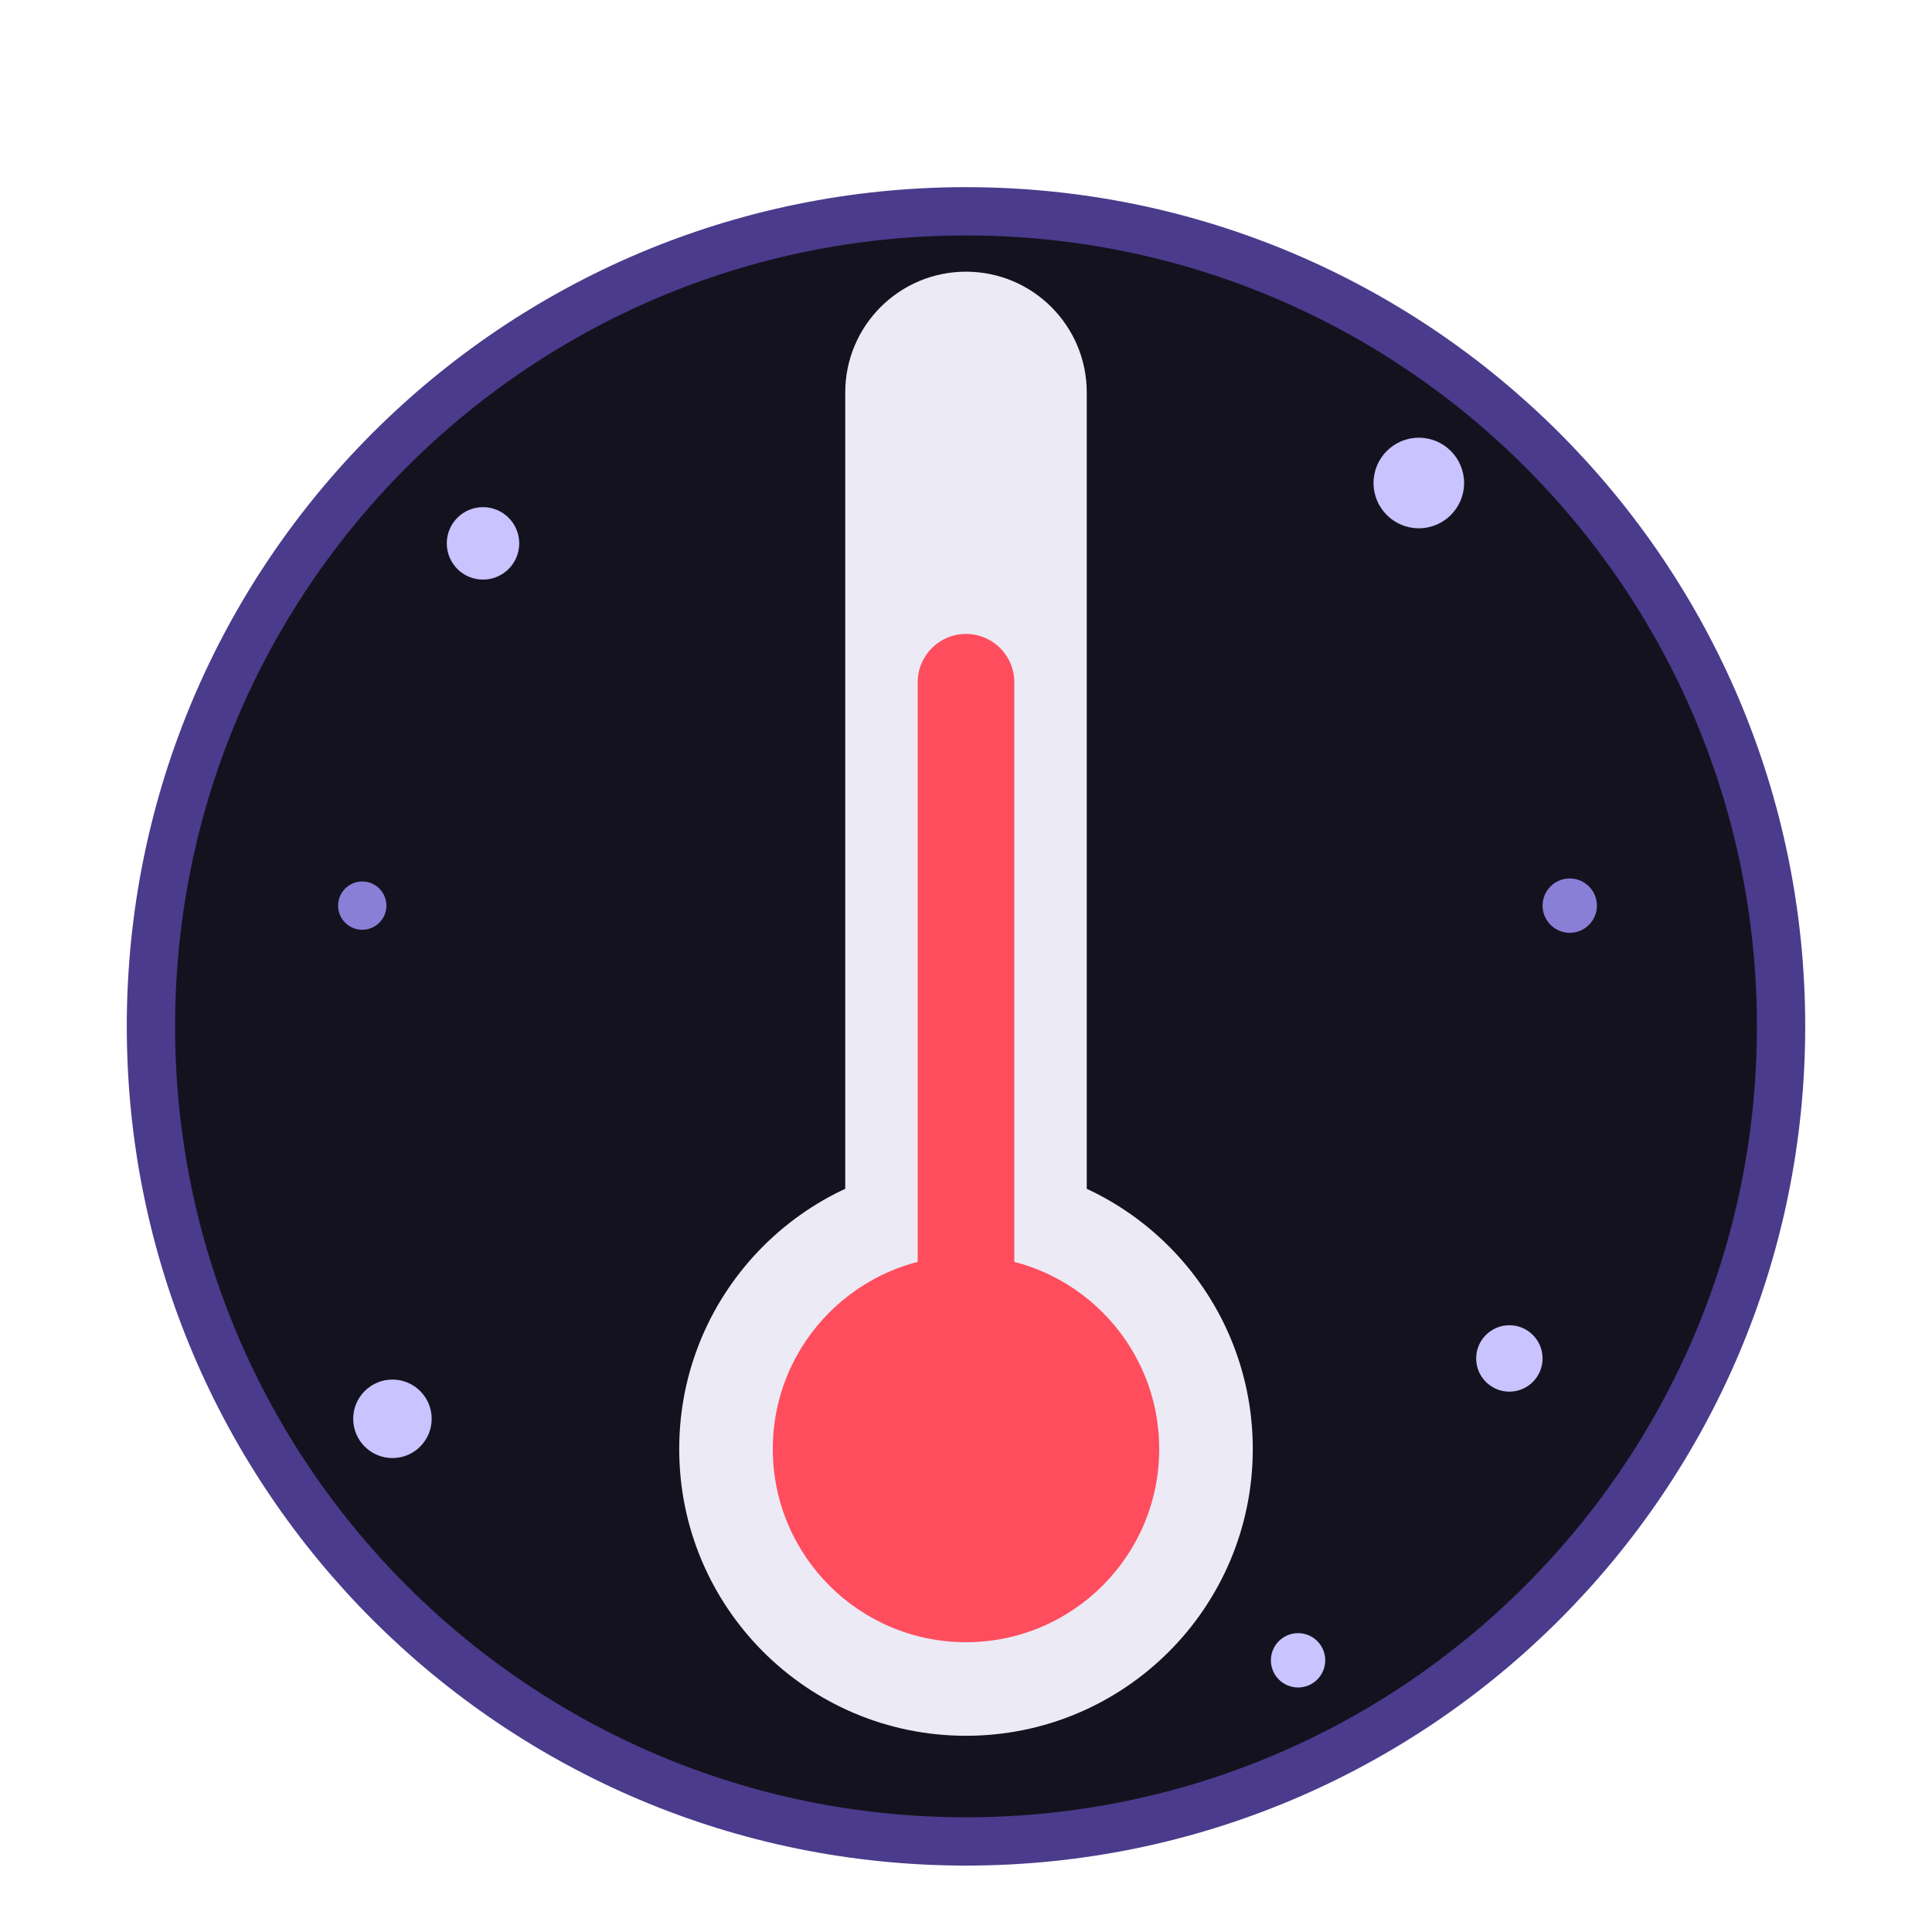
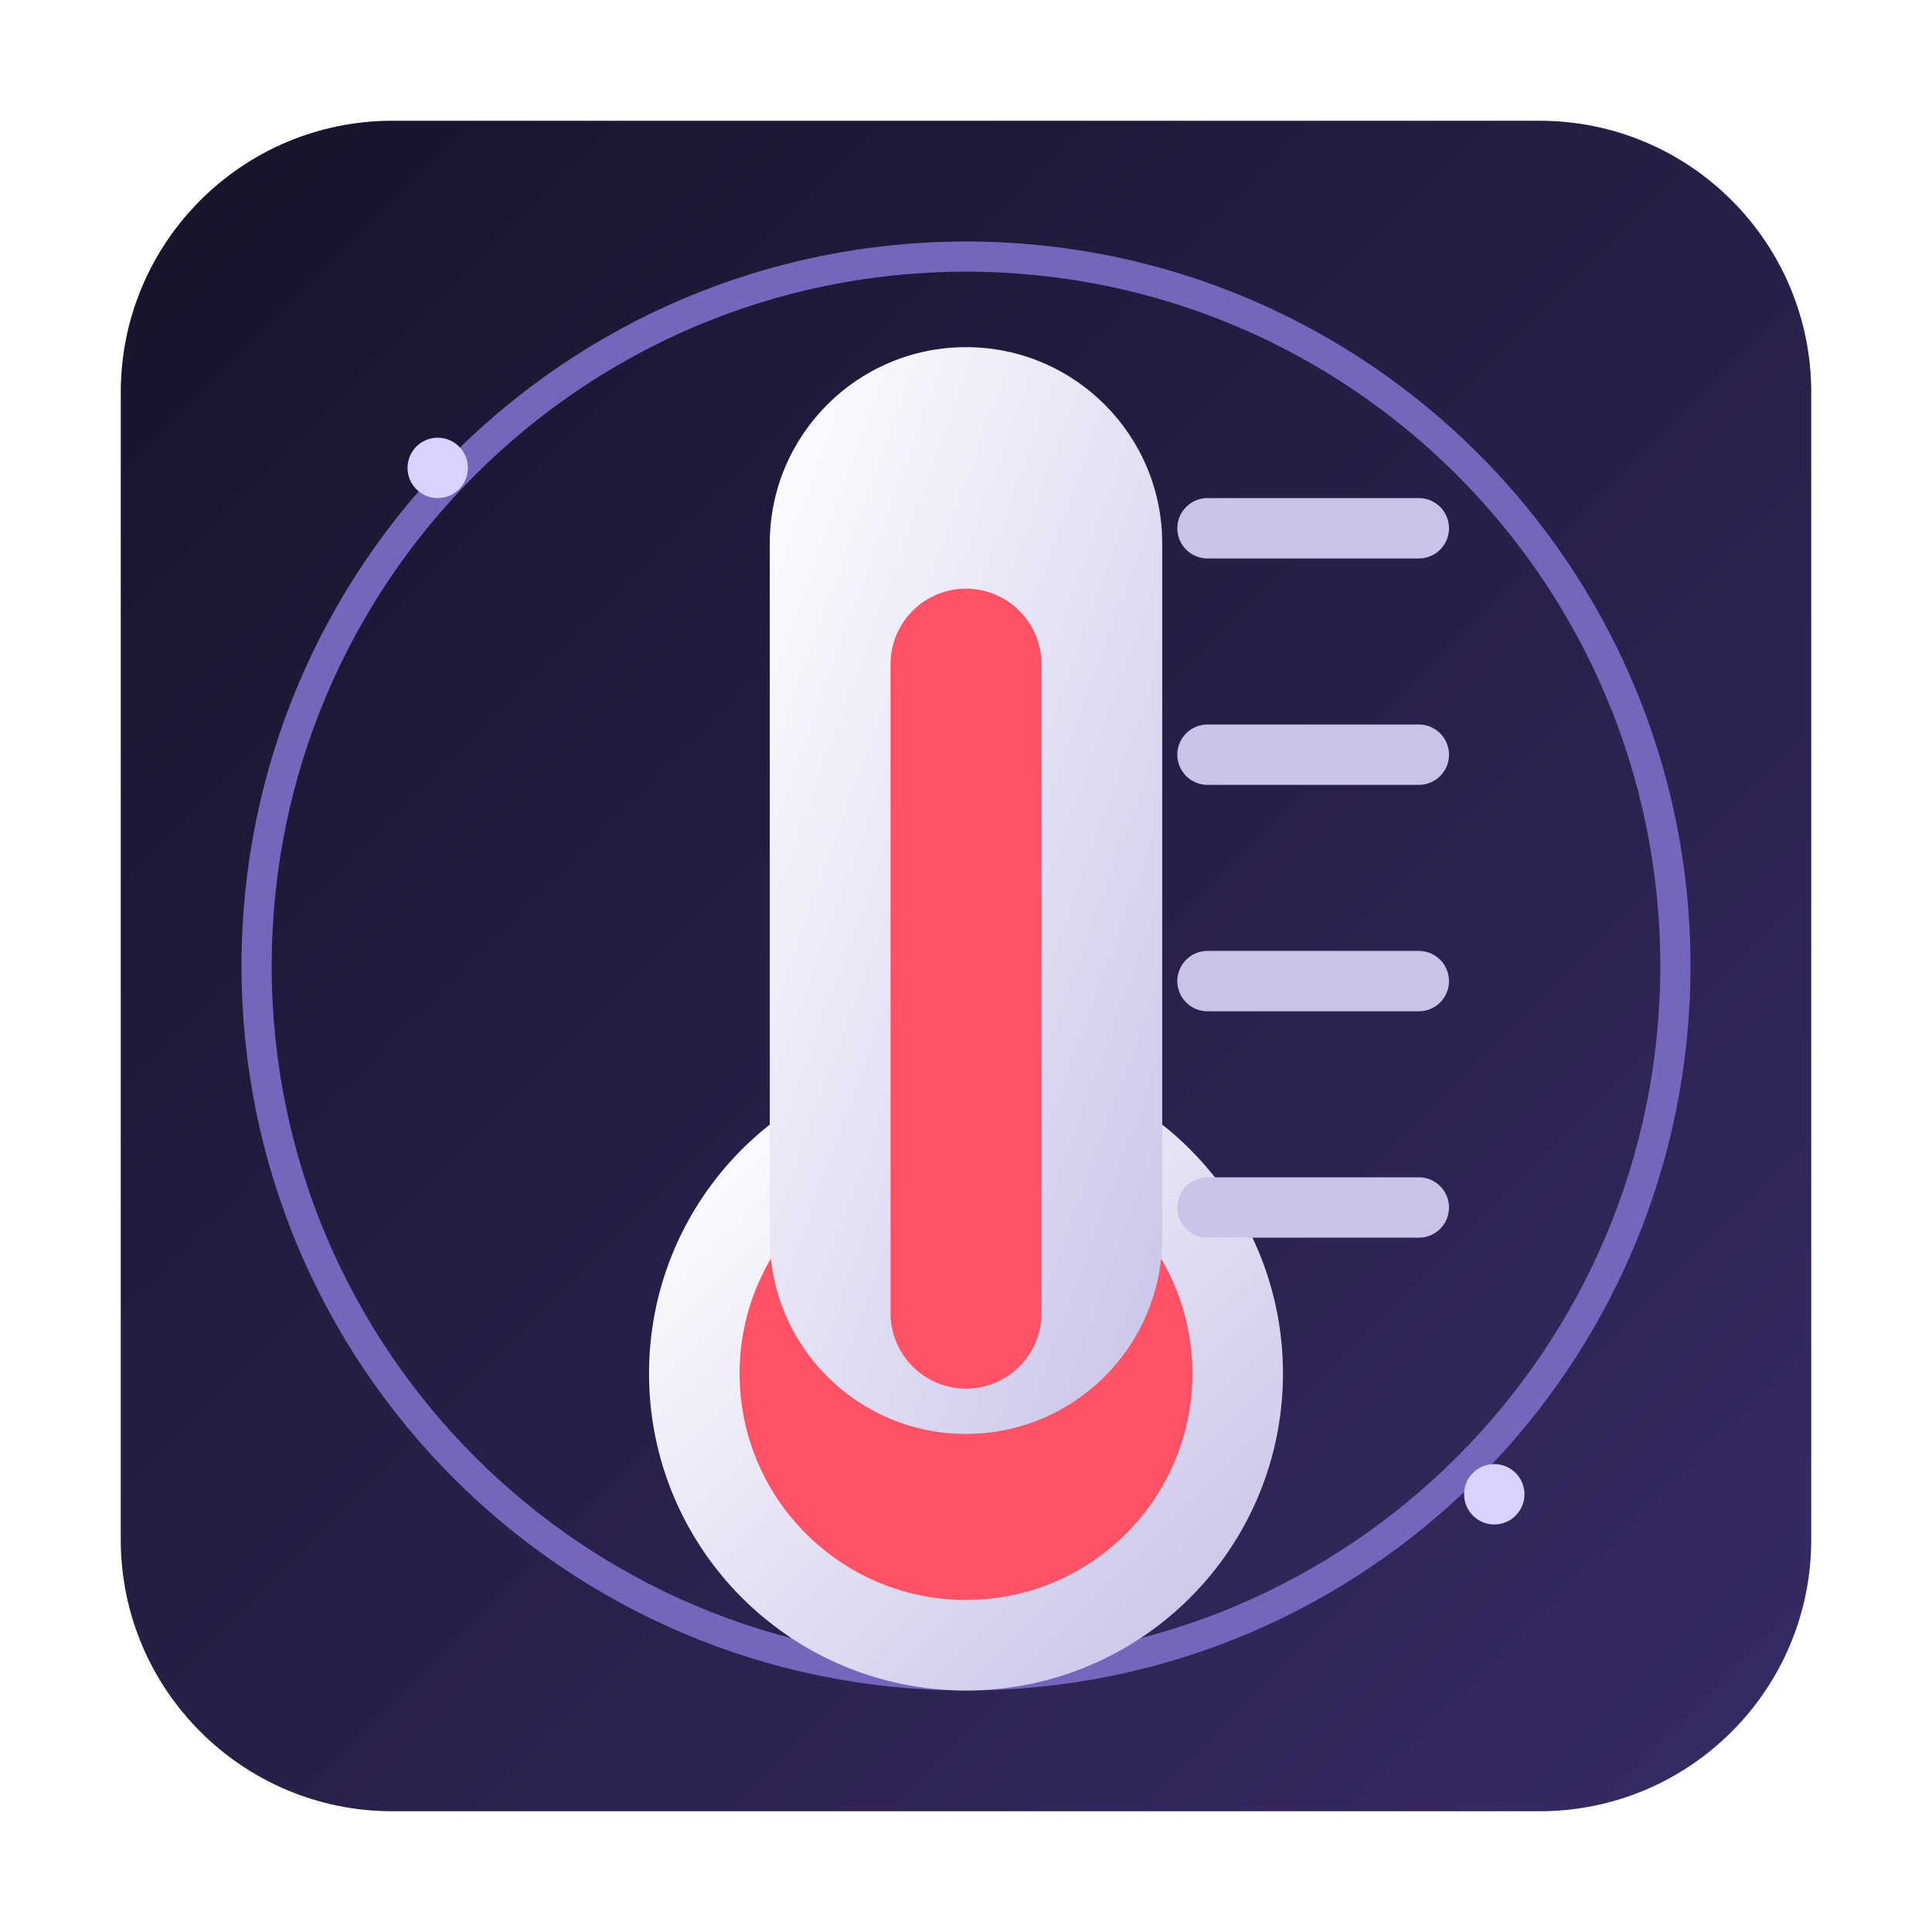
- <svg xmlns="http://www.w3.org/2000/svg" viewBox="0 0 64 64">
-   <circle cx="32" cy="34" r="27" fill="#15121f" />
-   <circle cx="32" cy="34" r="27" fill="none" stroke="#4a3b8c" stroke-width="1.6" />
-   <circle cx="16" cy="18" r="1.2" fill="#c9c3ff" />
-   <circle cx="47" cy="16" r="1.5" fill="#c9c3ff" />
-   <circle cx="50" cy="45" r="1.1" fill="#c9c3ff" />
-   <circle cx="13" cy="47" r="1.3" fill="#c9c3ff" />
-   <circle cx="43" cy="55" r="0.9" fill="#c9c3ff" />
-   <circle cx="12" cy="30" r="0.8" fill="#8a7fd6" />
-   <circle cx="52" cy="30" r="0.9" fill="#8a7fd6" />
-   <rect x="28" y="9" width="8" height="35" rx="4" fill="#eceaf5" />
-   <circle cx="32" cy="48" r="9.5" fill="#eceaf5" />
-   <rect x="30.4" y="21" width="3.2" height="23" rx="1.6" fill="#ff4d5e" />
-   <circle cx="32" cy="48" r="6.4" fill="#ff4d5e" />
-   <rect x="36.6" y="15" width="4.2" height="1.5" fill="#15121f" />
-   <rect x="36.6" y="21.5" width="4.2" height="1.5" fill="#15121f" />
-   <rect x="36.6" y="28" width="4.2" height="1.5" fill="#15121f" />
-   <rect x="36.6" y="34.5" width="4.2" height="1.5" fill="#15121f" />
+ <svg xmlns="http://www.w3.org/2000/svg" width="128" height="128" viewBox="0 0 128 128">
+   <defs>
+     <linearGradient id="bg" x1="0" y1="0" x2="1" y2="1">
+       <stop offset="0%" stop-color="#171329" />
+       <stop offset="100%" stop-color="#382b66" />
+     </linearGradient>
+     <linearGradient id="thermometer" x1="0" y1="0" x2="1" y2="1">
+       <stop offset="0%" stop-color="#ffffff" />
+       <stop offset="100%" stop-color="#c8c4e8" />
+     </linearGradient>
+   </defs>
+   <rect x="8" y="8" width="112" height="112" rx="18" fill="url(#bg)" />
+   <circle cx="64" cy="64" r="47" fill="none" stroke="#7566bd" stroke-width="2" />
+   <circle cx="64" cy="91" r="18" fill="#ff5365" stroke="url(#thermometer)" stroke-width="6" />
+   <rect x="51" y="23" width="26" height="72" rx="13" fill="url(#thermometer)" />
+   <rect x="59" y="39" width="10" height="53" rx="5" fill="#ff5365" />
+   <path d="M80 35h14M80 50h14M80 65h14M80 80h14" fill="none" stroke="#c8c4e8" stroke-width="4" stroke-linecap="round" />
+   <circle cx="29" cy="31" r="2" fill="#d8d2ff" />
+   <circle cx="99" cy="99" r="2" fill="#d8d2ff" />
</svg>
